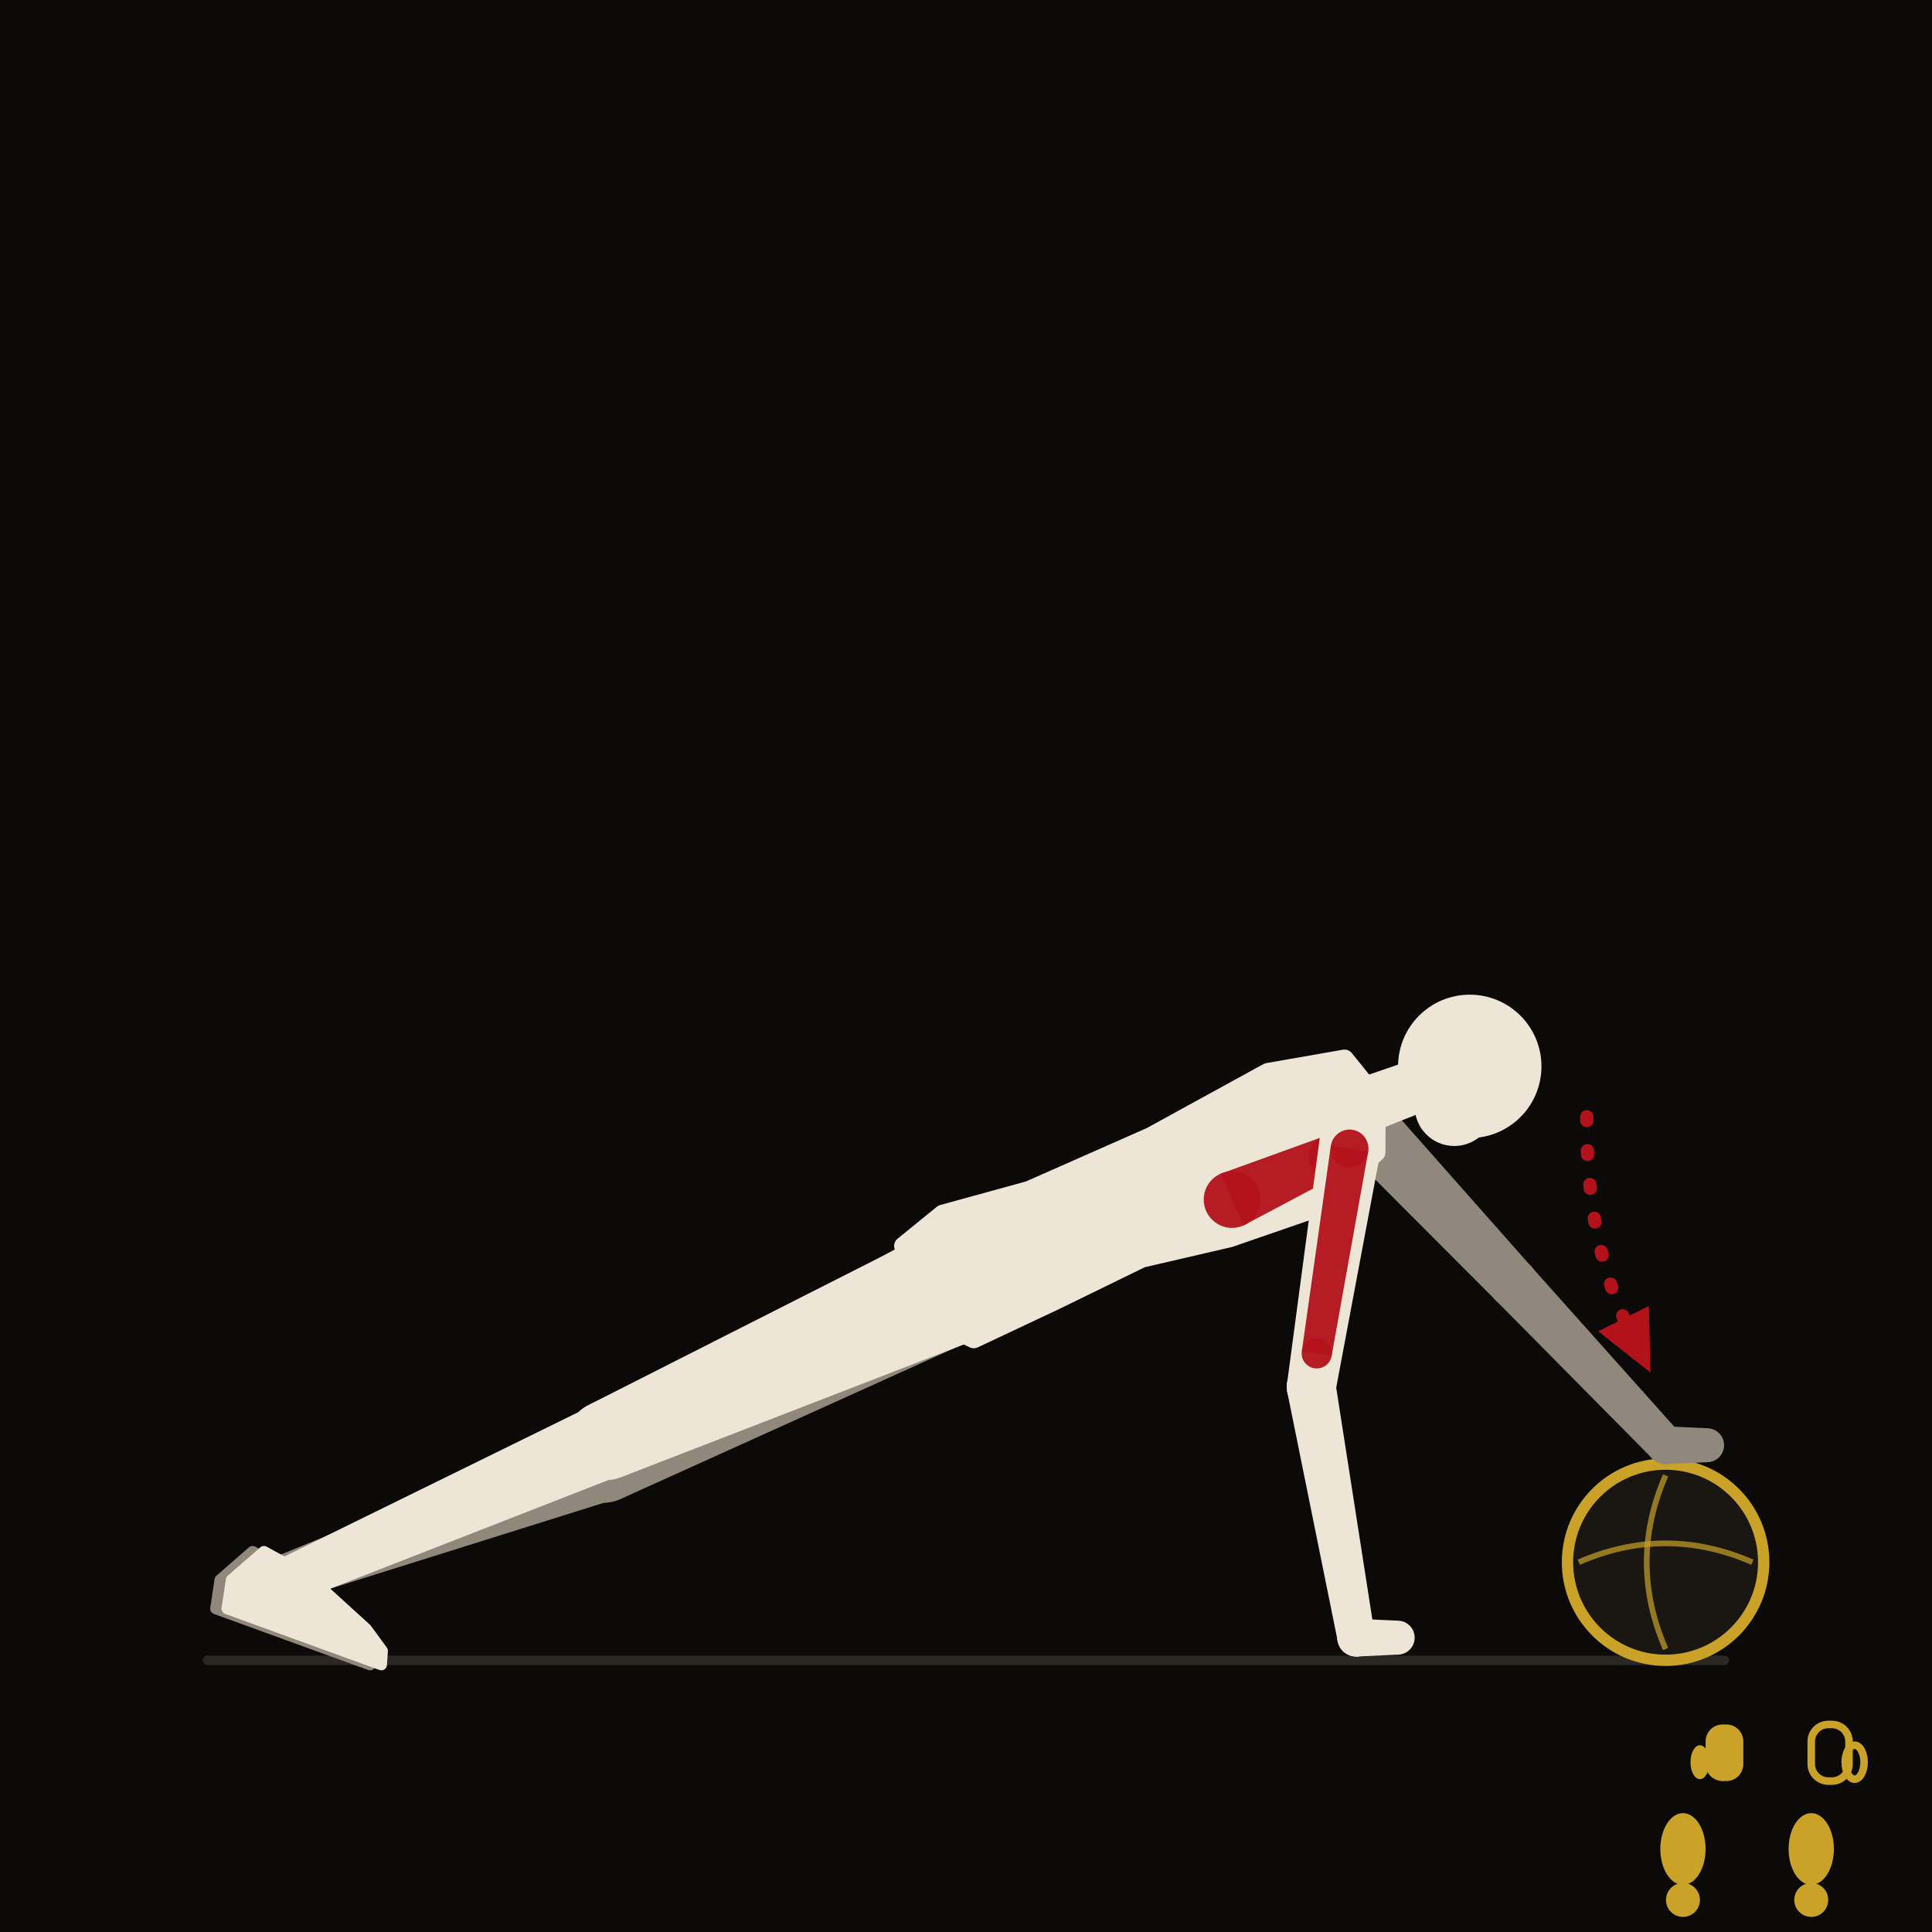
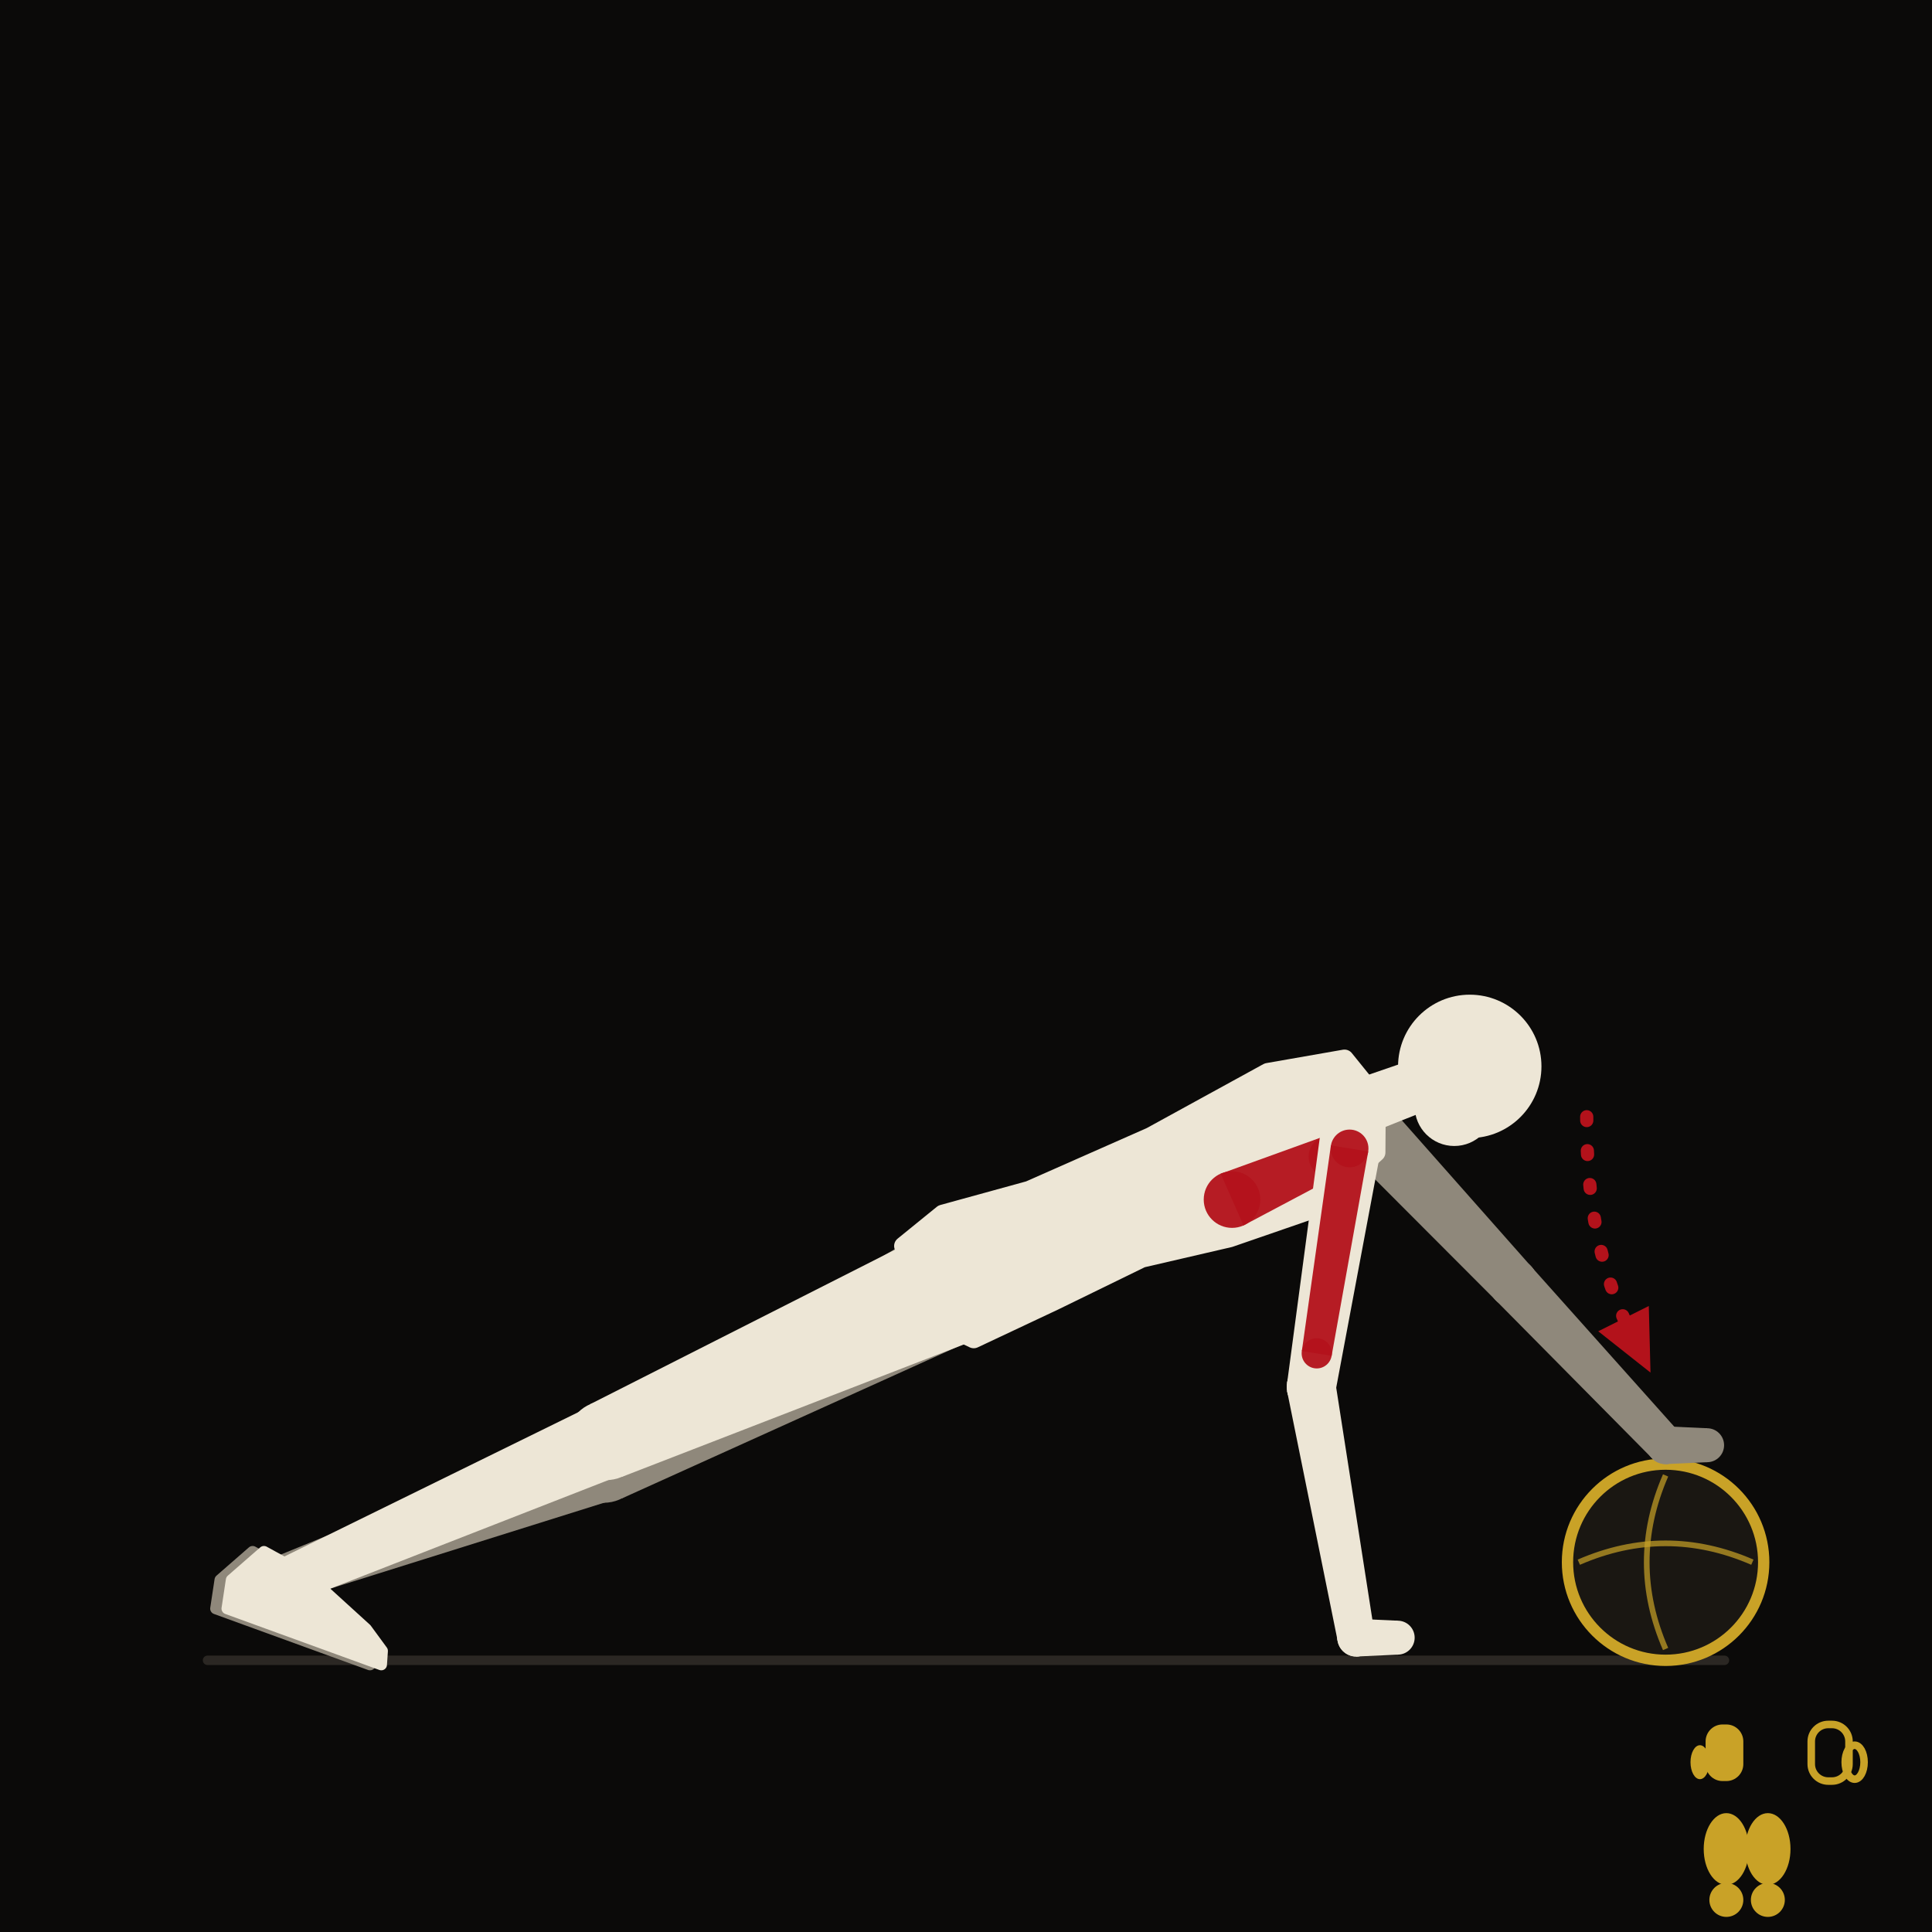
<svg xmlns="http://www.w3.org/2000/svg" width="1024" height="1024" viewBox="0 0 1024 1024">
  <rect width="1024" height="1024" fill="#0B0A09" />
  <line x1="110" y1="880" x2="914" y2="880" stroke="#2B2723" stroke-width="5" stroke-linecap="round" />
  <g transform="translate(92.8,0)">
    <circle cx="790" cy="828" r="52" fill="#1A1712" stroke="#C9A227" stroke-width="6" />
    <path d="M 744,828 Q 790,808 836,828" fill="none" stroke="#C9A227" stroke-width="3" opacity="0.7" />
    <path d="M 790,782 Q 770,828 790,874" fill="none" stroke="#C9A227" stroke-width="3" opacity="0.7" />
    <polygon points="605.6,594.6 699.7,688.9 718.6,671.1 630.4,571.4" fill="#8F887B" />
    <circle cx="618.0" cy="583.0" r="17" fill="#8F887B" />
    <circle cx="709.2" cy="680.0" r="13" fill="#8F887B" />
    <polygon points="699.7,688.9 782.7,772.8 797.3,759.2 718.6,671.1" fill="#8F887B" />
    <circle cx="709.2" cy="680.0" r="13" fill="#8F887B" />
    <circle cx="790.0" cy="766.0" r="10" fill="#8F887B" />
    <polygon points="790.0,776.0 812.0,775.0 812.0,757.0 790.0,756.0" fill="#8F887B" />
    <circle cx="790.0" cy="766.0" r="10" fill="#8F887B" />
    <circle cx="812.0" cy="766.0" r="9" fill="#8F887B" />
    <polygon points="390.9,656.6 217.6,756.9 236.8,794.2 419.3,711.7" fill="#8F887B" />
    <circle cx="405.1" cy="684.1" r="31" fill="#8F887B" />
    <circle cx="227.2" cy="775.5" r="21" fill="#8F887B" />
    <polygon points="220.4,756.7 44.4,828.7 52.6,851.3 234.0,794.4" fill="#8F887B" />
    <circle cx="227.2" cy="775.5" r="20" fill="#8F887B" />
    <circle cx="48.5" cy="840.0" r="12" fill="#8F887B" />
    <polygon points="41.1,822.4 64.1,835.0 95.3,863.4 103.8,875.0 103.3,882.3 21.6,852.6 23.9,837.4" fill="#8F887B" stroke="#8F887B" stroke-width="6" stroke-linejoin="round" />
    <path d="M 386.1,660.4 L 406.9,643.5 L 452.7,630.9 L 517.2,602.4 L 579.2,568.4 L 619.8,561.3 L 636.7,582.2 L 636.5,610.8 L 603.5,640.7 L 558.9,656.1 L 512.3,666.9 L 465.8,689.6 L 423.3,709.6 L 397.2,697.1 Z" fill="#EDE6D6" stroke="#EDE6D6" stroke-width="10" stroke-linejoin="round" />
    <polygon points="623.9,604.3 661.1,589.5 651.3,563.2 613.5,576.2" fill="#EDE6D6" />
    <circle cx="618.7" cy="590.2" r="15" fill="#EDE6D6" />
    <circle cx="656.2" cy="576.3" r="14" fill="#EDE6D6" />
    <circle cx="686.2" cy="565.2" r="38" fill="#EDE6D6" />
    <circle cx="678.0" cy="586.4" r="21" fill="#EDE6D6" />
    <polygon points="566.3,649.5 616.3,623.0 607.3,602.9 554.2,622.1" fill="#B3121B" opacity="0.95" />
    <circle cx="560.2" cy="635.8" r="15" fill="#B3121B" opacity="0.95" />
    <circle cx="611.8" cy="613.0" r="11" fill="#B3121B" opacity="0.95" />
    <polygon points="398.5,653.8 219.9,744.3 237.0,782.7 423.7,710.4" fill="#EDE6D6" />
    <circle cx="411.1" cy="682.1" r="31" fill="#EDE6D6" />
    <circle cx="228.4" cy="763.5" r="21" fill="#EDE6D6" />
    <polygon points="220.4,745.2 49.7,829.0 59.3,851.0 236.5,781.8" fill="#EDE6D6" />
    <circle cx="228.4" cy="763.5" r="20" fill="#EDE6D6" />
    <circle cx="54.5" cy="840.0" r="12" fill="#EDE6D6" />
    <polygon points="47.1,822.4 70.1,835.0 101.3,863.4 109.8,875.0 109.3,882.3 27.6,852.6 29.9,837.4" fill="#EDE6D6" stroke="#EDE6D6" stroke-width="6" stroke-linejoin="round" />
    <polygon points="609.2,584.3 589.4,733.0 615.1,737.2 642.8,589.7" fill="#EDE6D6" />
    <circle cx="626.0" cy="587.0" r="17" fill="#EDE6D6" />
    <circle cx="602.2" cy="735.1" r="13" fill="#EDE6D6" />
    <polygon points="589.4,737.4 616.2,869.8 635.8,866.2 615.0,732.8" fill="#EDE6D6" />
    <circle cx="602.2" cy="735.1" r="13" fill="#EDE6D6" />
    <circle cx="626.0" cy="868.0" r="10" fill="#EDE6D6" />
    <polygon points="626.0,878.0 648.0,877.0 648.0,859.0 626.0,858.0" fill="#EDE6D6" />
    <circle cx="626.0" cy="868.0" r="10" fill="#EDE6D6" />
    <circle cx="648.0" cy="868.0" r="9" fill="#EDE6D6" />
    <polygon points="612.6,607.1 597.2,716.1 613.0,718.6 632.4,610.3" fill="#B3121B" opacity="0.95" />
    <circle cx="622.5" cy="608.7" r="10" fill="#B3121B" opacity="0.95" />
    <circle cx="605.1" cy="717.3" r="8" fill="#B3121B" opacity="0.95" />
    <path d="M 748.2,591.9 Q 747.7,658.8 771.3,706.1" fill="none" stroke="#B3121B" stroke-width="7" stroke-linecap="round" stroke-dasharray="2 16" />
    <polygon points="782.0,727.5 754.3,705.6 781.1,692.2" fill="#B3121B" />
  </g>
  <rect x="904" y="914" width="20" height="30" rx="9" fill="#C9A227" />
  <ellipse cx="901" cy="934" rx="5" ry="9" fill="#C9A227" />
  <rect x="960" y="914" width="20" height="30" rx="9" fill="none" stroke="#C9A227" stroke-width="4" />
  <ellipse cx="983" cy="934" rx="5" ry="9" fill="none" stroke="#C9A227" stroke-width="4" />
-   <ellipse cx="892" cy="980" rx="12" ry="19" fill="#C9A227" />
-   <ellipse cx="892" cy="1007" rx="9" ry="9" fill="#C9A227" />
-   <ellipse cx="960" cy="980" rx="12" ry="19" fill="#C9A227" />
-   <ellipse cx="960" cy="1007" rx="9" ry="9" fill="#C9A227" />
+   <ellipse cx="915" cy="980" rx="12" ry="19" fill="#C9A227" />
+   <ellipse cx="915" cy="1007" rx="9" ry="9" fill="#C9A227" />
+   <ellipse cx="937" cy="980" rx="12" ry="19" fill="#C9A227" />
+   <ellipse cx="937" cy="1007" rx="9" ry="9" fill="#C9A227" />
</svg>
